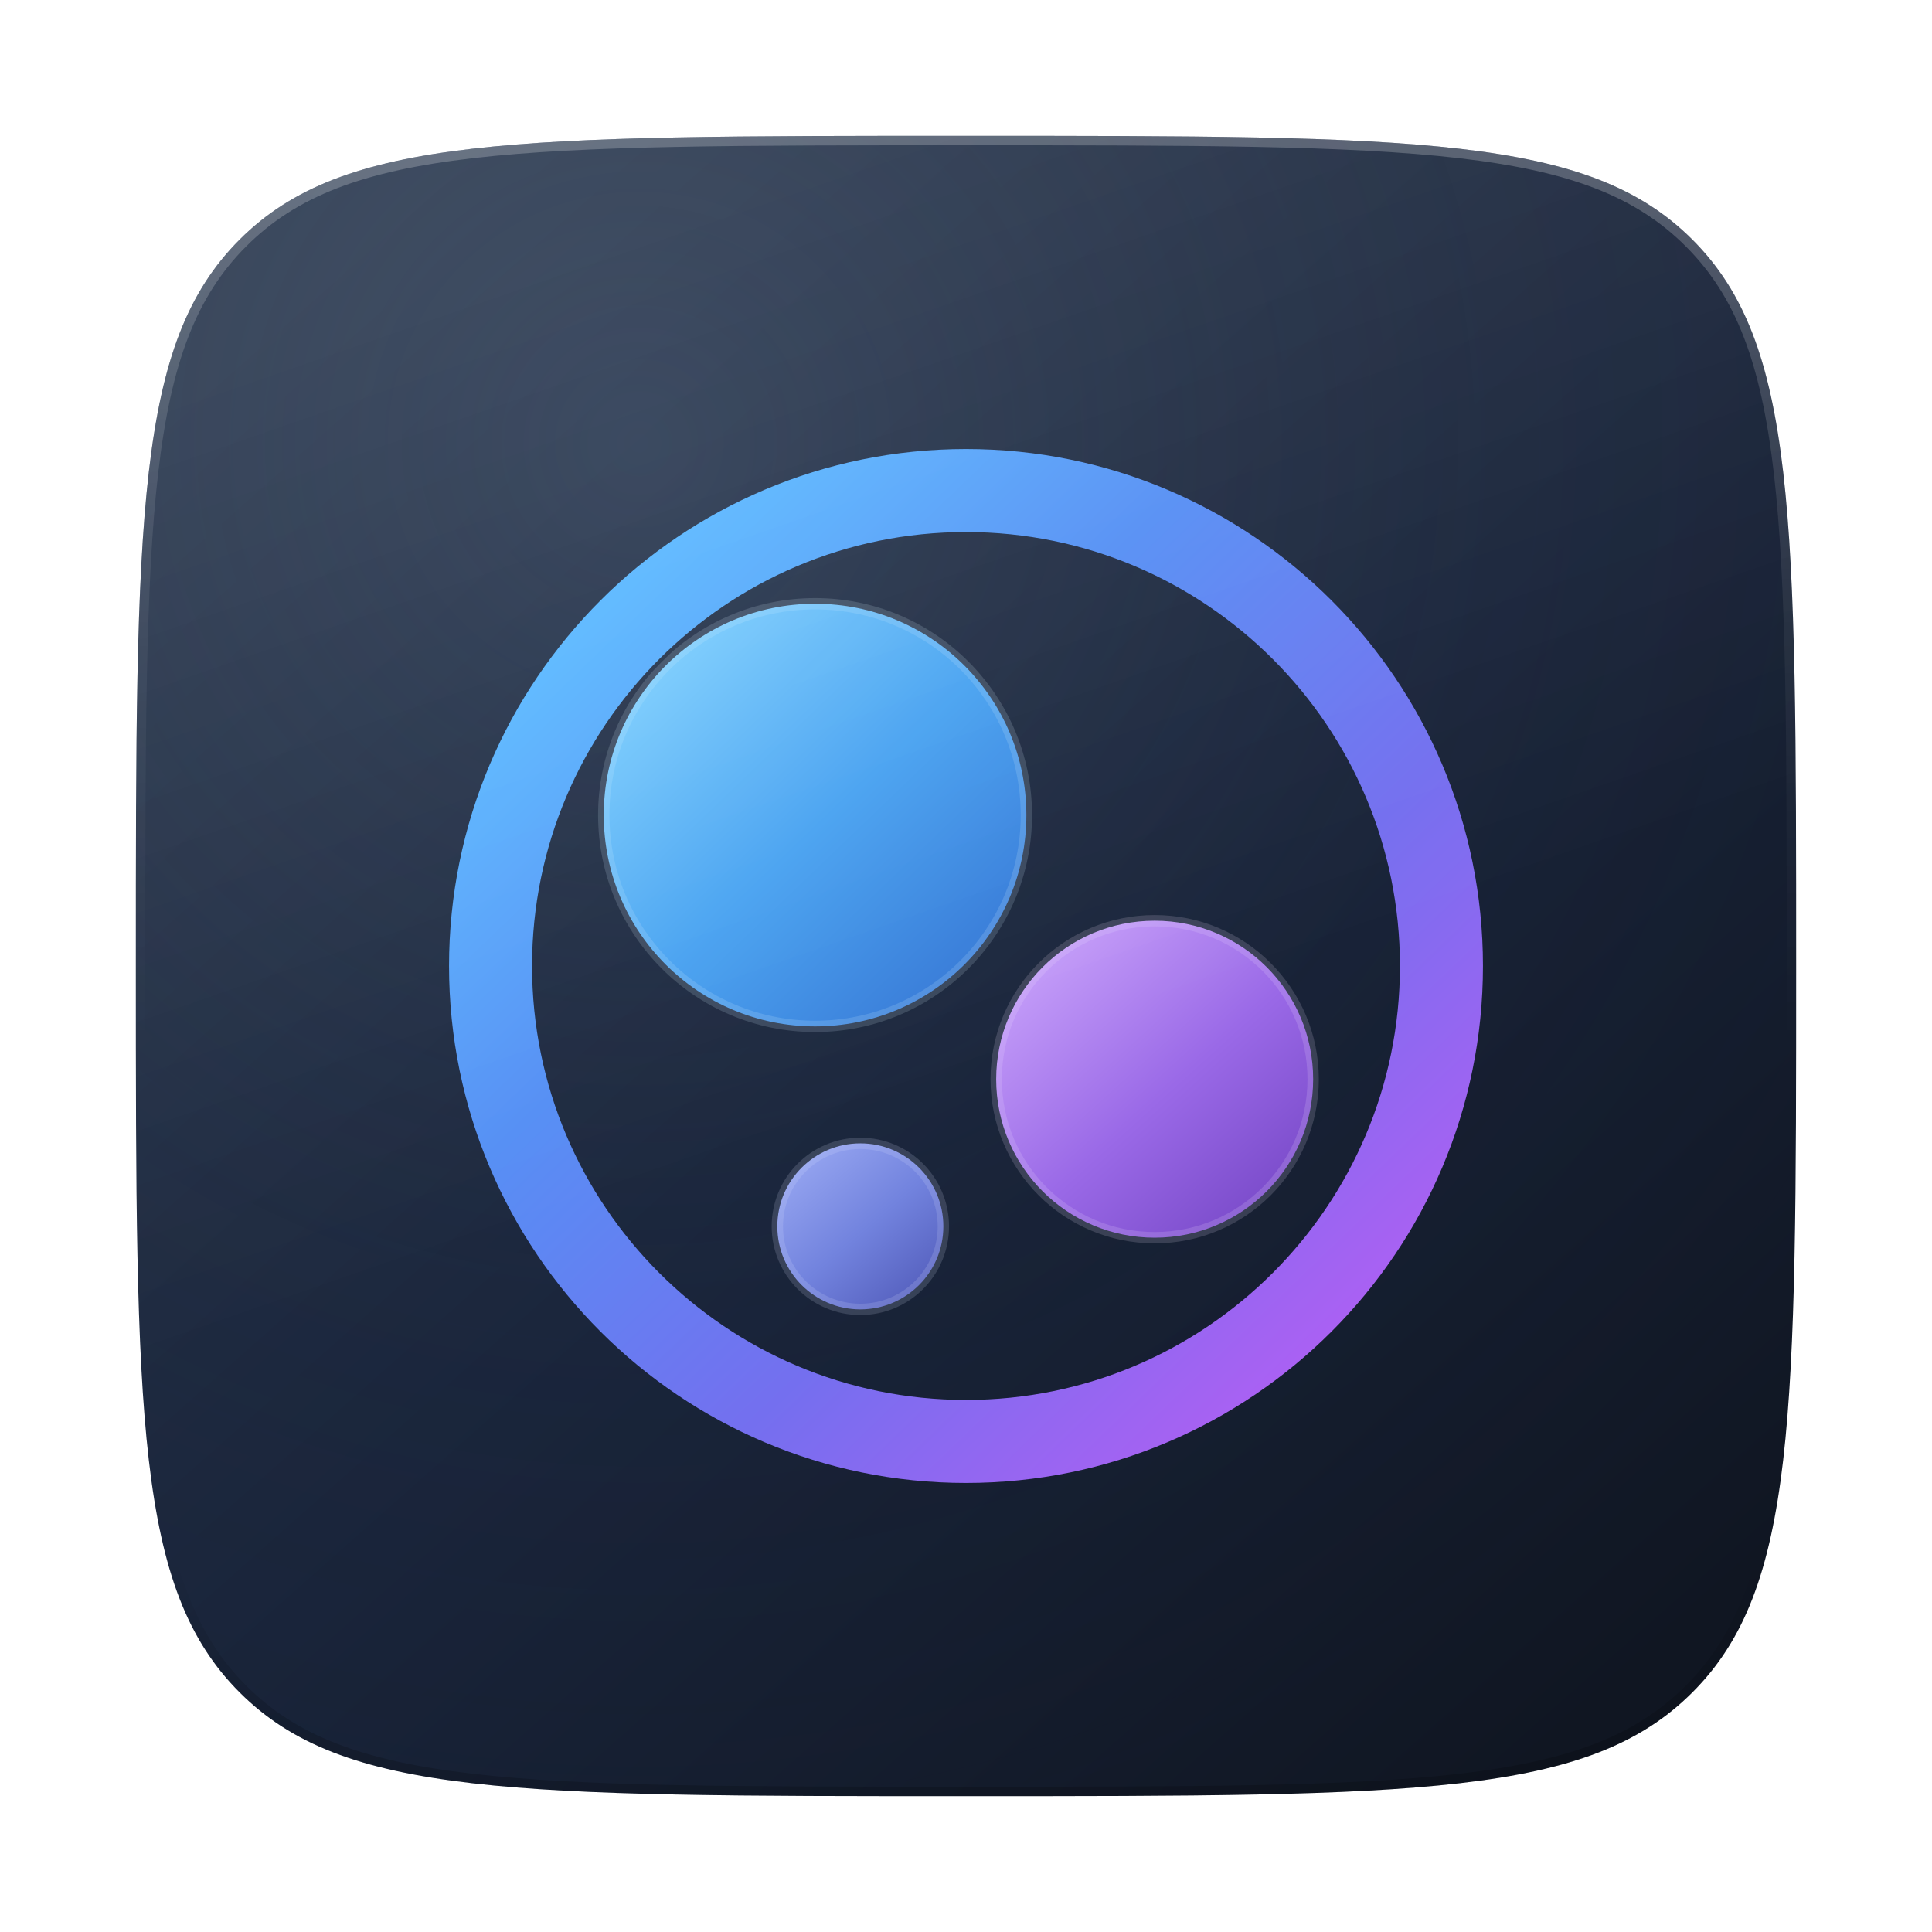
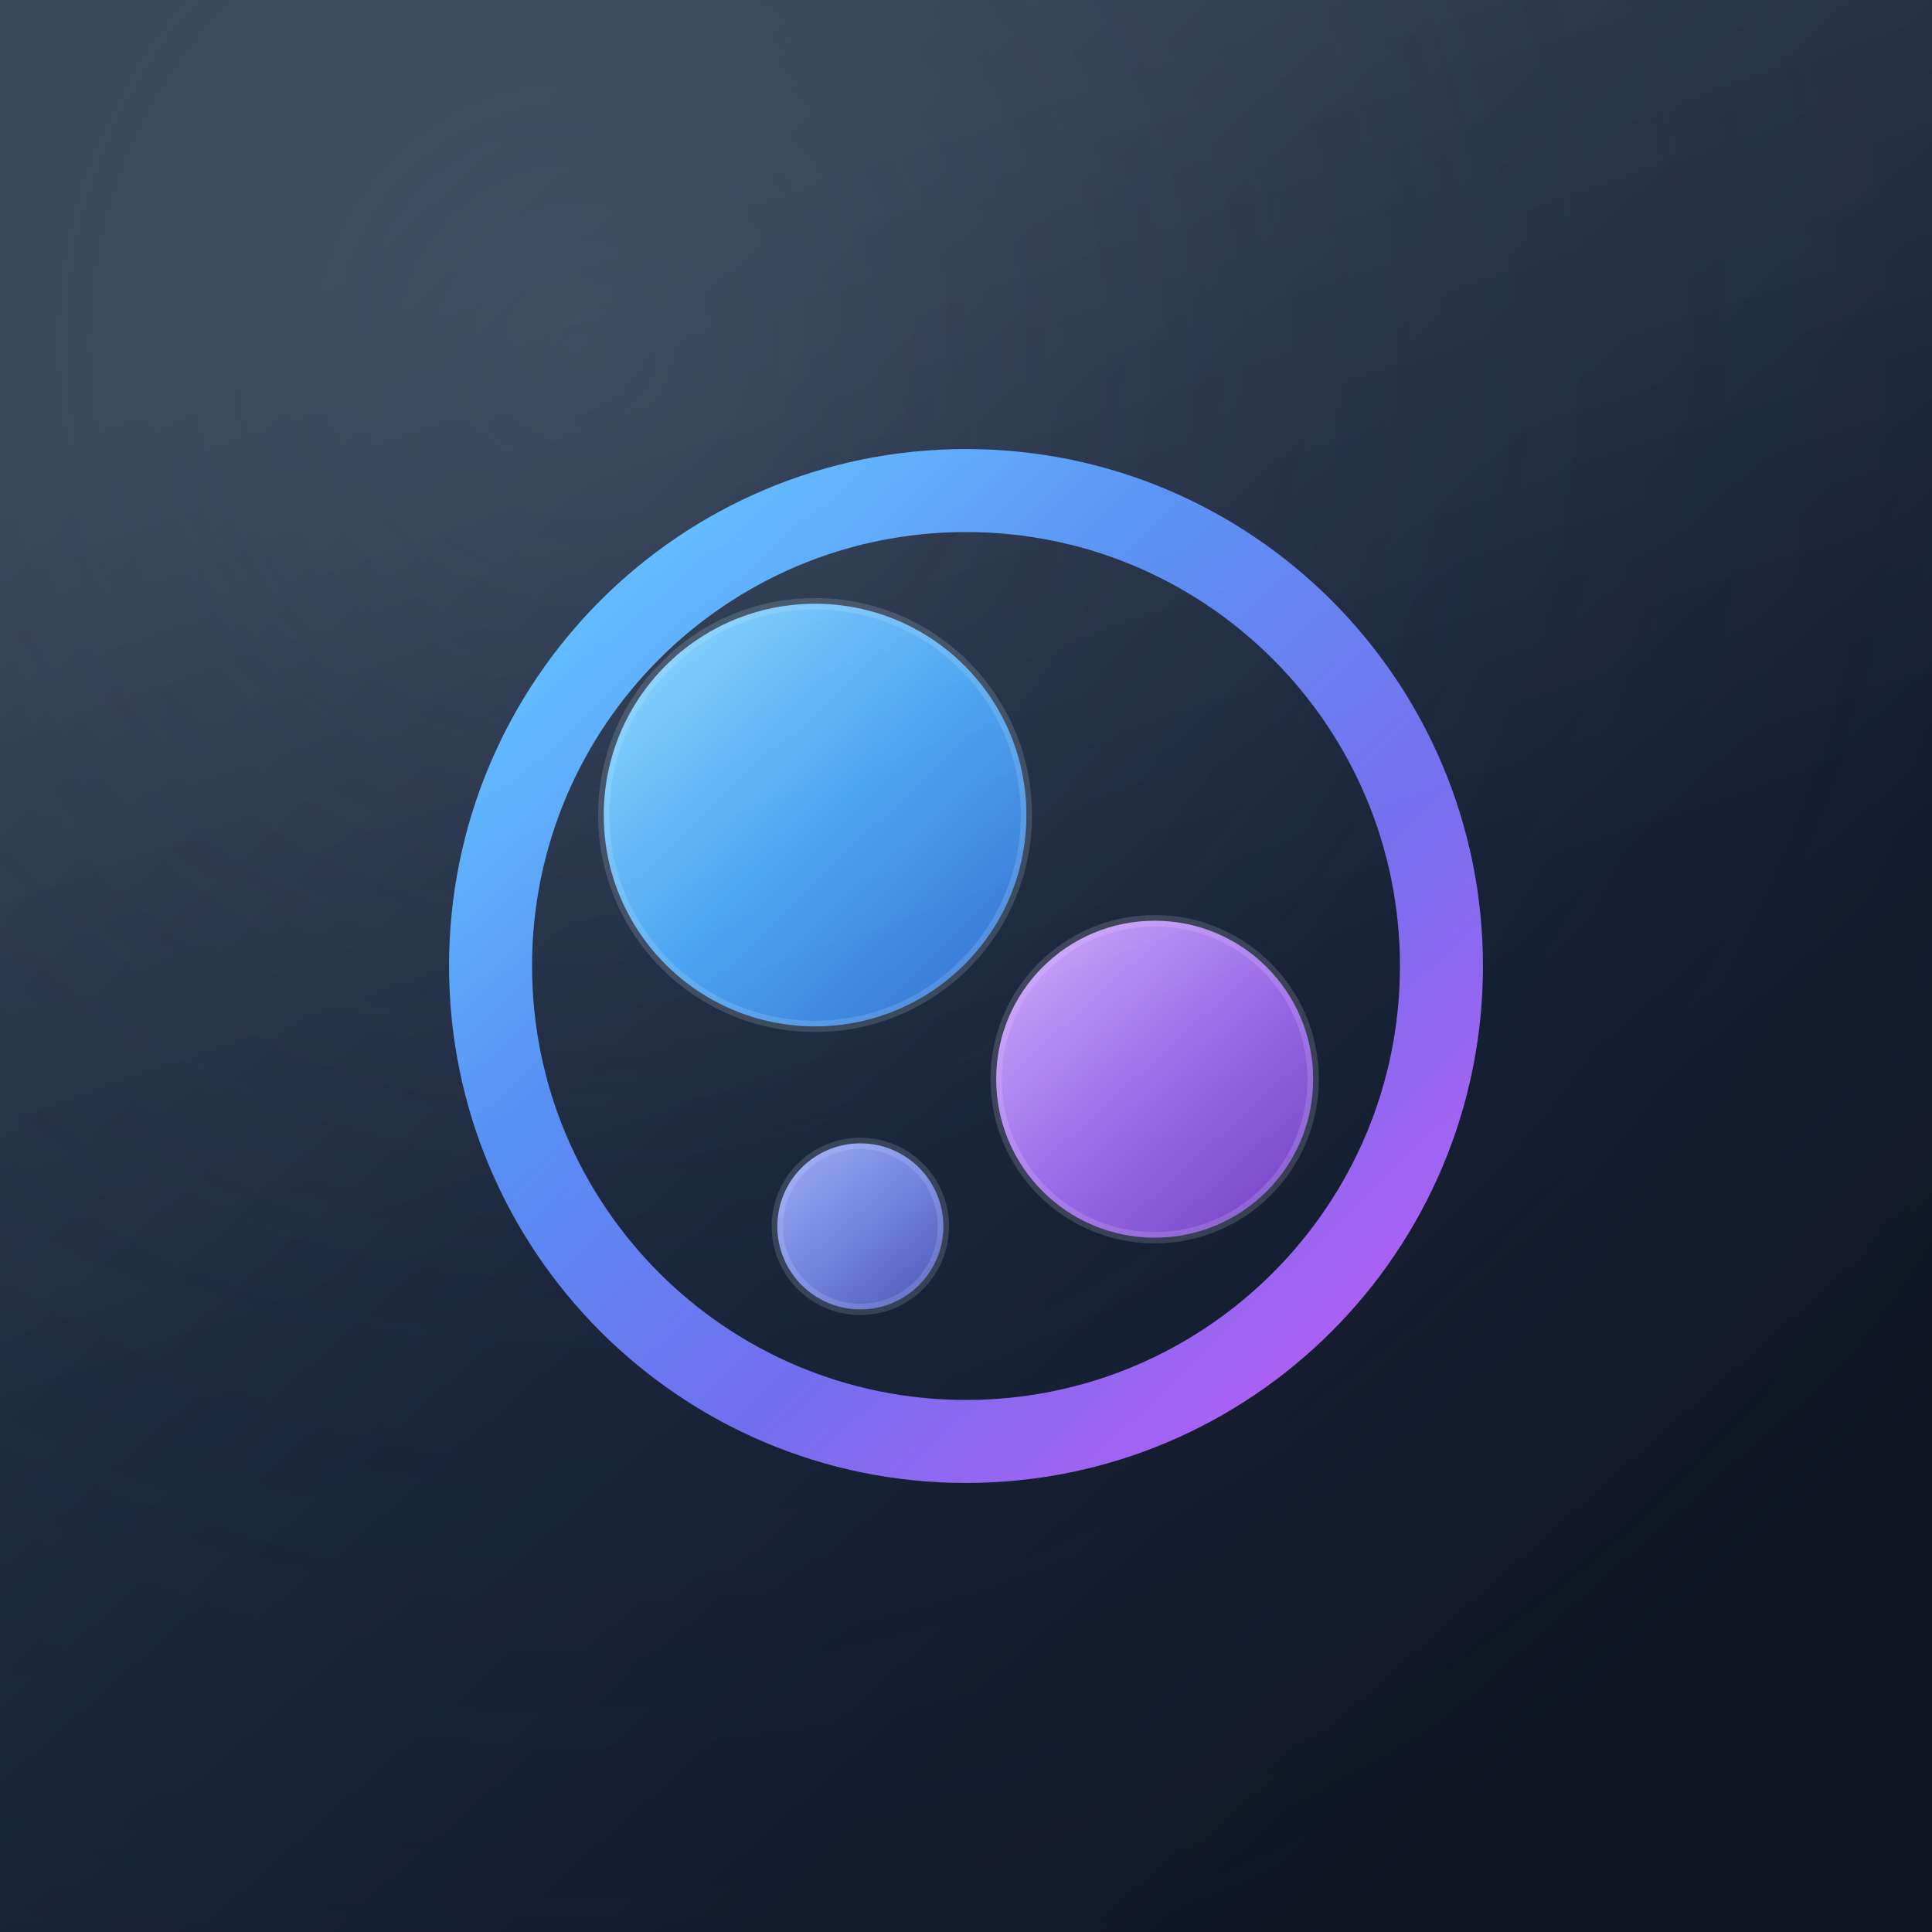
<svg xmlns="http://www.w3.org/2000/svg" width="1024" height="1024" viewBox="0 0 1024 1024" role="img" aria-label="OpenProgram">
  <defs>
-     <linearGradient id="op-background" x1="176" y1="132" x2="856" y2="900" gradientUnits="userSpaceOnUse">
+     <linearGradient id="op-background-gradient" x1="176" y1="132" x2="856" y2="900" gradientUnits="userSpaceOnUse">
      <stop offset="0" stop-color="#29374D" />
      <stop offset="0.52" stop-color="#19243A" />
      <stop offset="1" stop-color="#101622" />
    </linearGradient>
    <radialGradient id="op-background-light" cx="0.3" cy="0.18" r="0.92">
      <stop offset="0" stop-color="#536784" stop-opacity="0.28" />
      <stop offset="0.58" stop-color="#25324A" stop-opacity="0.08" />
      <stop offset="1" stop-color="#101622" stop-opacity="0" />
    </radialGradient>
    <linearGradient id="op-ring" x1="326" y1="318" x2="710" y2="718" gradientUnits="userSpaceOnUse">
      <stop offset="0" stop-color="#5CB8FF" />
      <stop offset="0.3" stop-color="#568FF4" />
      <stop offset="0.66" stop-color="#746FEF" />
      <stop offset="1" stop-color="#AD60F3" />
    </linearGradient>
    <linearGradient id="op-node-blue" x1="338" y1="334" x2="526" y2="530" gradientUnits="userSpaceOnUse">
      <stop offset="0" stop-color="#83D3FF" />
      <stop offset="0.52" stop-color="#4AA3F1" />
      <stop offset="1" stop-color="#3575D4" />
    </linearGradient>
    <linearGradient id="op-node-purple" x1="546" y1="500" x2="684" y2="652" gradientUnits="userSpaceOnUse">
      <stop offset="0" stop-color="#C8A2FA" />
      <stop offset="0.52" stop-color="#9A69E7" />
      <stop offset="1" stop-color="#7445C4" />
    </linearGradient>
    <linearGradient id="op-node-indigo" x1="418" y1="608" x2="492" y2="694" gradientUnits="userSpaceOnUse">
      <stop offset="0" stop-color="#9BAAF3" />
      <stop offset="0.52" stop-color="#7283DE" />
      <stop offset="1" stop-color="#5059B8" />
    </linearGradient>
-     <linearGradient id="op-rim-light" x1="512" y1="100" x2="512" y2="924" gradientUnits="userSpaceOnUse">
-       <stop offset="0" stop-color="#FFFFFF" stop-opacity="0.22" />
-       <stop offset="0.28" stop-color="#FFFFFF" stop-opacity="0.06" />
-       <stop offset="0.55" stop-color="#FFFFFF" stop-opacity="0" />
-       <stop offset="0.88" stop-color="#000000" stop-opacity="0" />
-       <stop offset="1" stop-color="#000000" stop-opacity="0.18" />
-     </linearGradient>
    <linearGradient id="op-top-sheen" x1="400" y1="100" x2="560" y2="560" gradientUnits="userSpaceOnUse">
      <stop offset="0" stop-color="#FFFFFF" stop-opacity="0.07" />
      <stop offset="1" stop-color="#FFFFFF" stop-opacity="0" />
    </linearGradient>
    <clipPath id="op-mark-interior">
      <circle cx="512" cy="512" r="228" />
    </clipPath>
-     <clipPath id="op-squircle-clip">
-       <path d="M512 72C752 72 842 72 897 127C952 182 952 272 952 512C952 752 952 842 897 897C842 952 752 952 512 952C272 952 182 952 127 897C72 842 72 752 72 512C72 272 72 182 127 127C182 72 272 72 512 72Z" />
-     </clipPath>
  </defs>
-   <path id="op-squircle" d="M512 72C752 72 842 72 897 127C952 182 952 272 952 512C952 752 952 842 897 897C842 952 752 952 512 952C272 952 182 952 127 897C72 842 72 752 72 512C72 272 72 182 127 127C182 72 272 72 512 72Z" fill="url(#op-background)" />
-   <path d="M512 72C752 72 842 72 897 127C952 182 952 272 952 512C952 752 952 842 897 897C842 952 752 952 512 952C272 952 182 952 127 897C72 842 72 752 72 512C72 272 72 182 127 127C182 72 272 72 512 72Z" fill="url(#op-background-light)" />
+   <rect id="op-icon-background" width="1024" height="1024" fill="url(#op-background-gradient)" />
+   <rect width="1024" height="1024" fill="url(#op-background-light)" />
  <circle cx="512" cy="512" r="252" fill="none" stroke="url(#op-ring)" stroke-width="44" />
  <g clip-path="url(#op-mark-interior)">
    <circle id="op-node-a" cx="432" cy="432" r="112" fill="url(#op-node-blue)" stroke="#D9EEFF" stroke-opacity="0.16" stroke-width="6" />
    <circle id="op-node-b" cx="612" cy="572" r="84" fill="url(#op-node-purple)" stroke="#EFE3FF" stroke-opacity="0.16" stroke-width="6" />
    <circle id="op-node-c" cx="456" cy="650" r="44" fill="url(#op-node-indigo)" stroke="#E0E5FF" stroke-opacity="0.16" stroke-width="6" />
  </g>
-   <g clip-path="url(#op-squircle-clip)">
-     <path d="M512 72C752 72 842 72 897 127C952 182 952 272 952 512C952 752 952 842 897 897C842 952 752 952 512 952C272 952 182 952 127 897C72 842 72 752 72 512C72 272 72 182 127 127C182 72 272 72 512 72Z" fill="url(#op-top-sheen)" />
-     <path d="M512 72C752 72 842 72 897 127C952 182 952 272 952 512C952 752 952 842 897 897C842 952 752 952 512 952C272 952 182 952 127 897C72 842 72 752 72 512C72 272 72 182 127 127C182 72 272 72 512 72Z" fill="none" stroke="url(#op-rim-light)" stroke-width="10" />
-   </g>
+   <rect width="1024" height="1024" fill="url(#op-top-sheen)" />
</svg>
